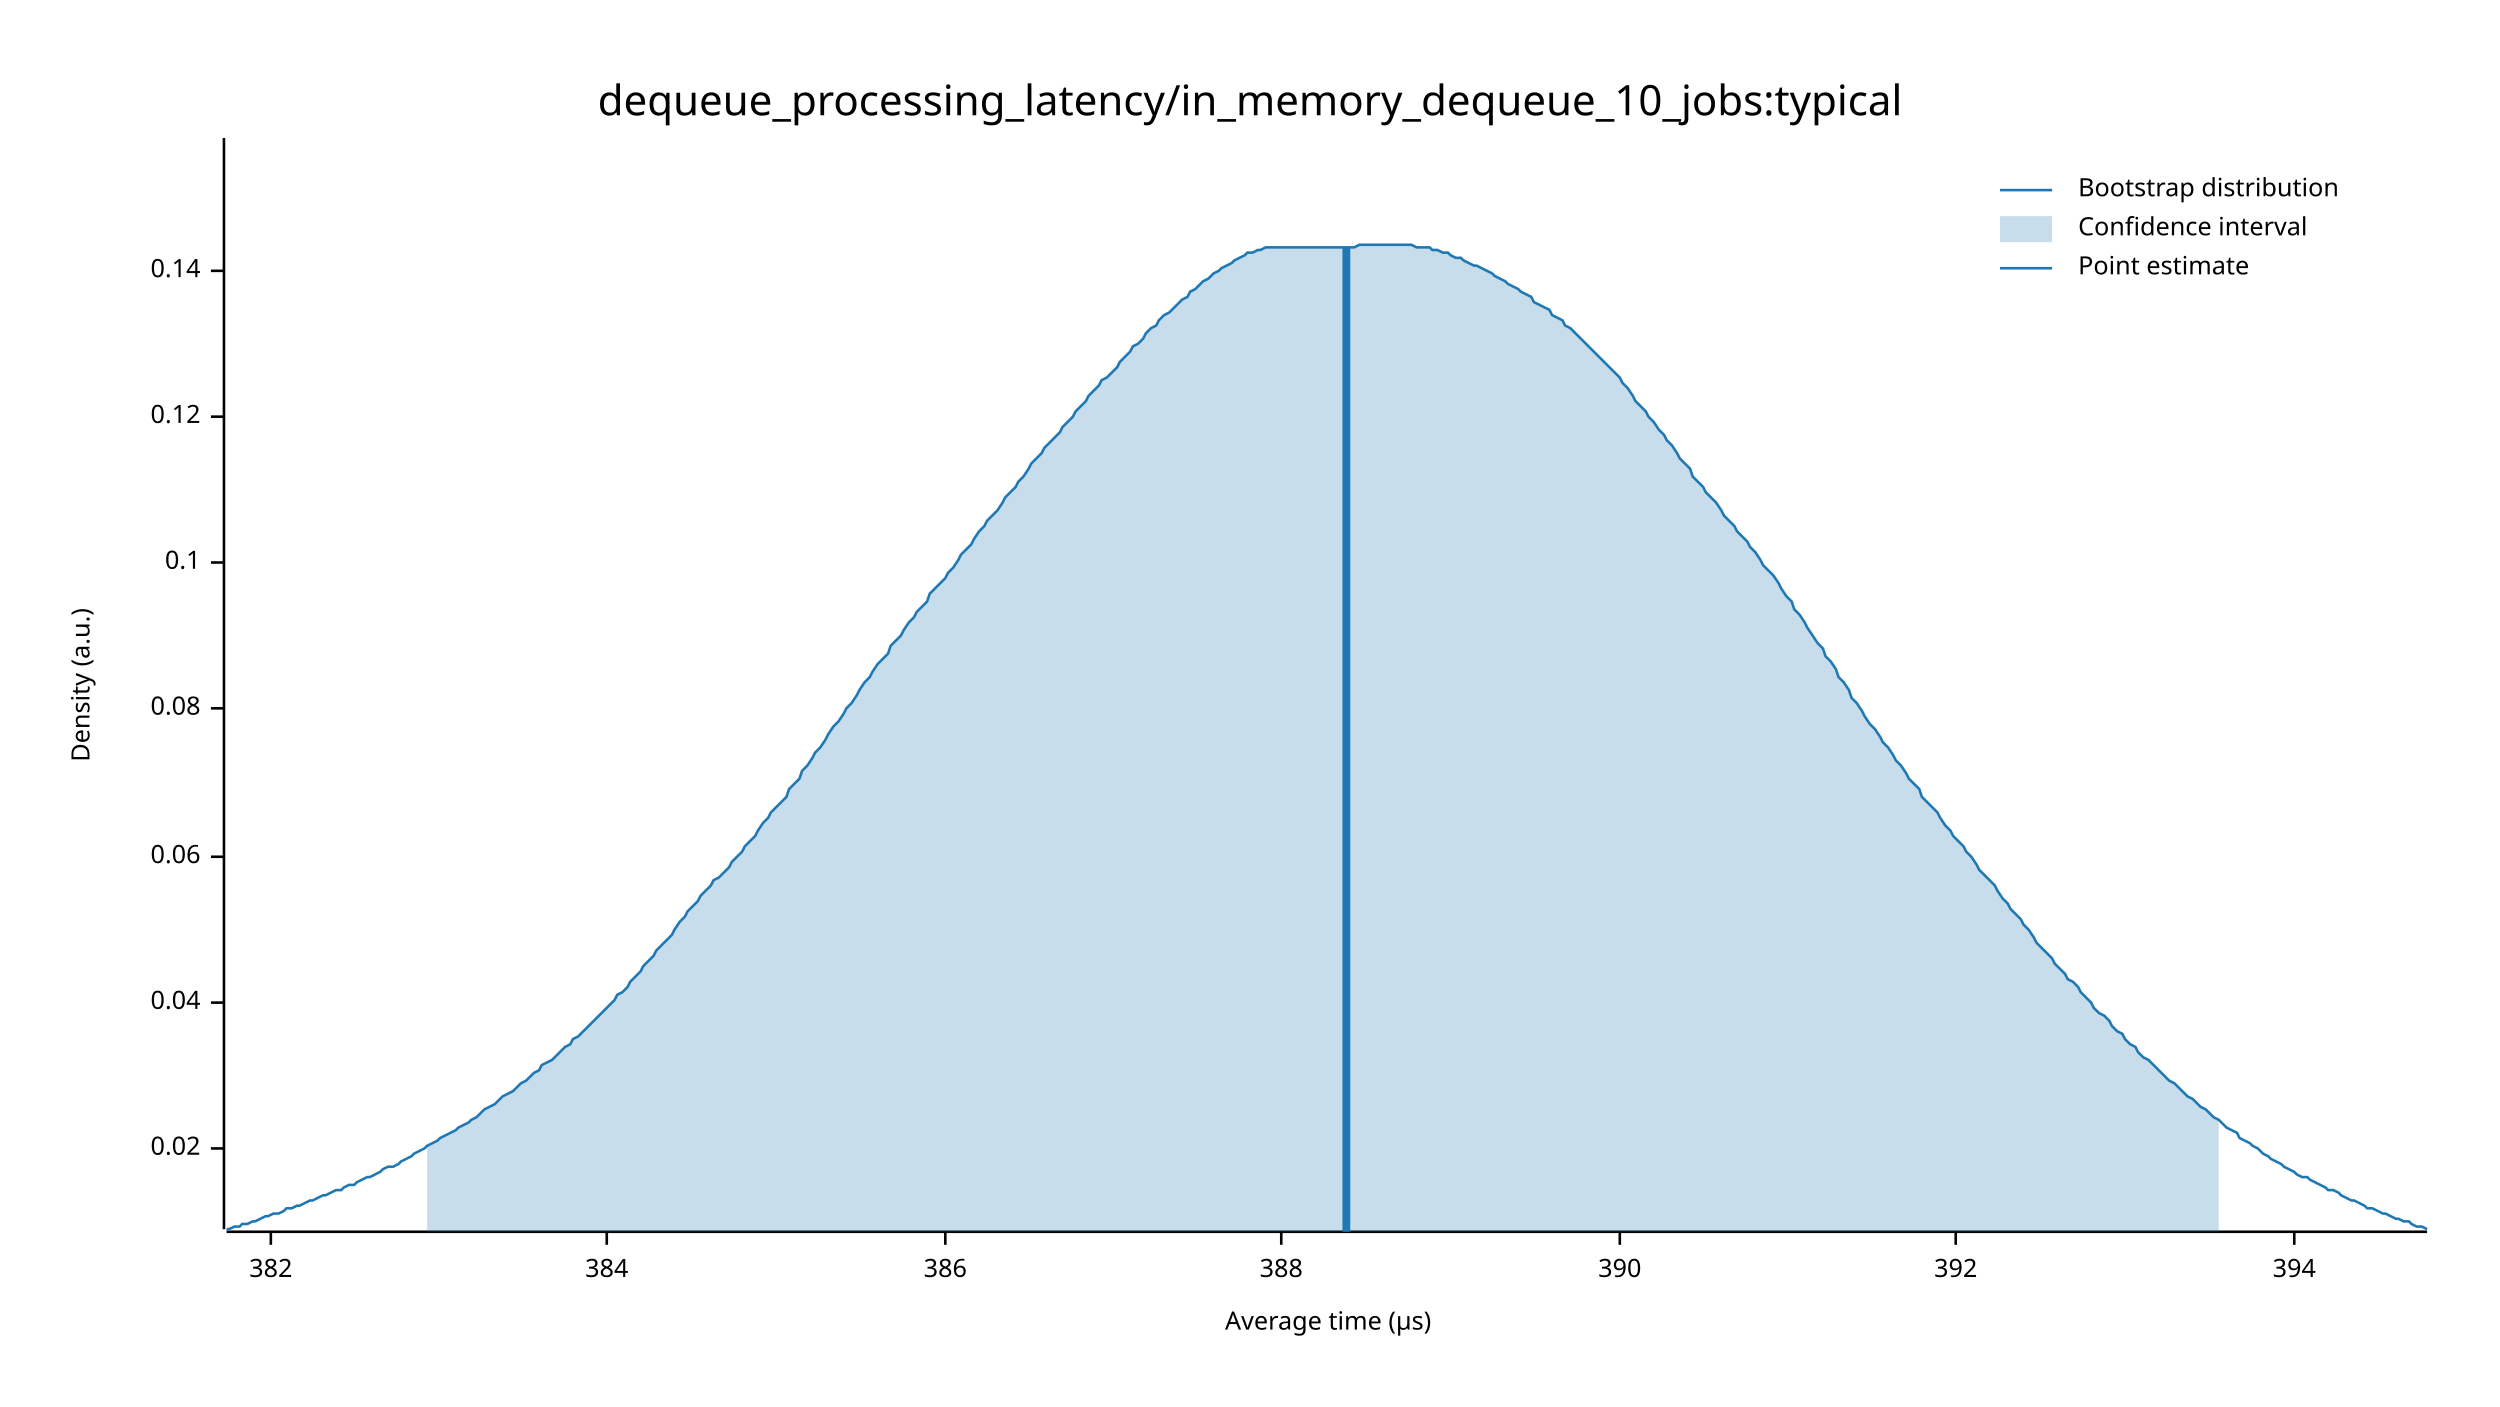
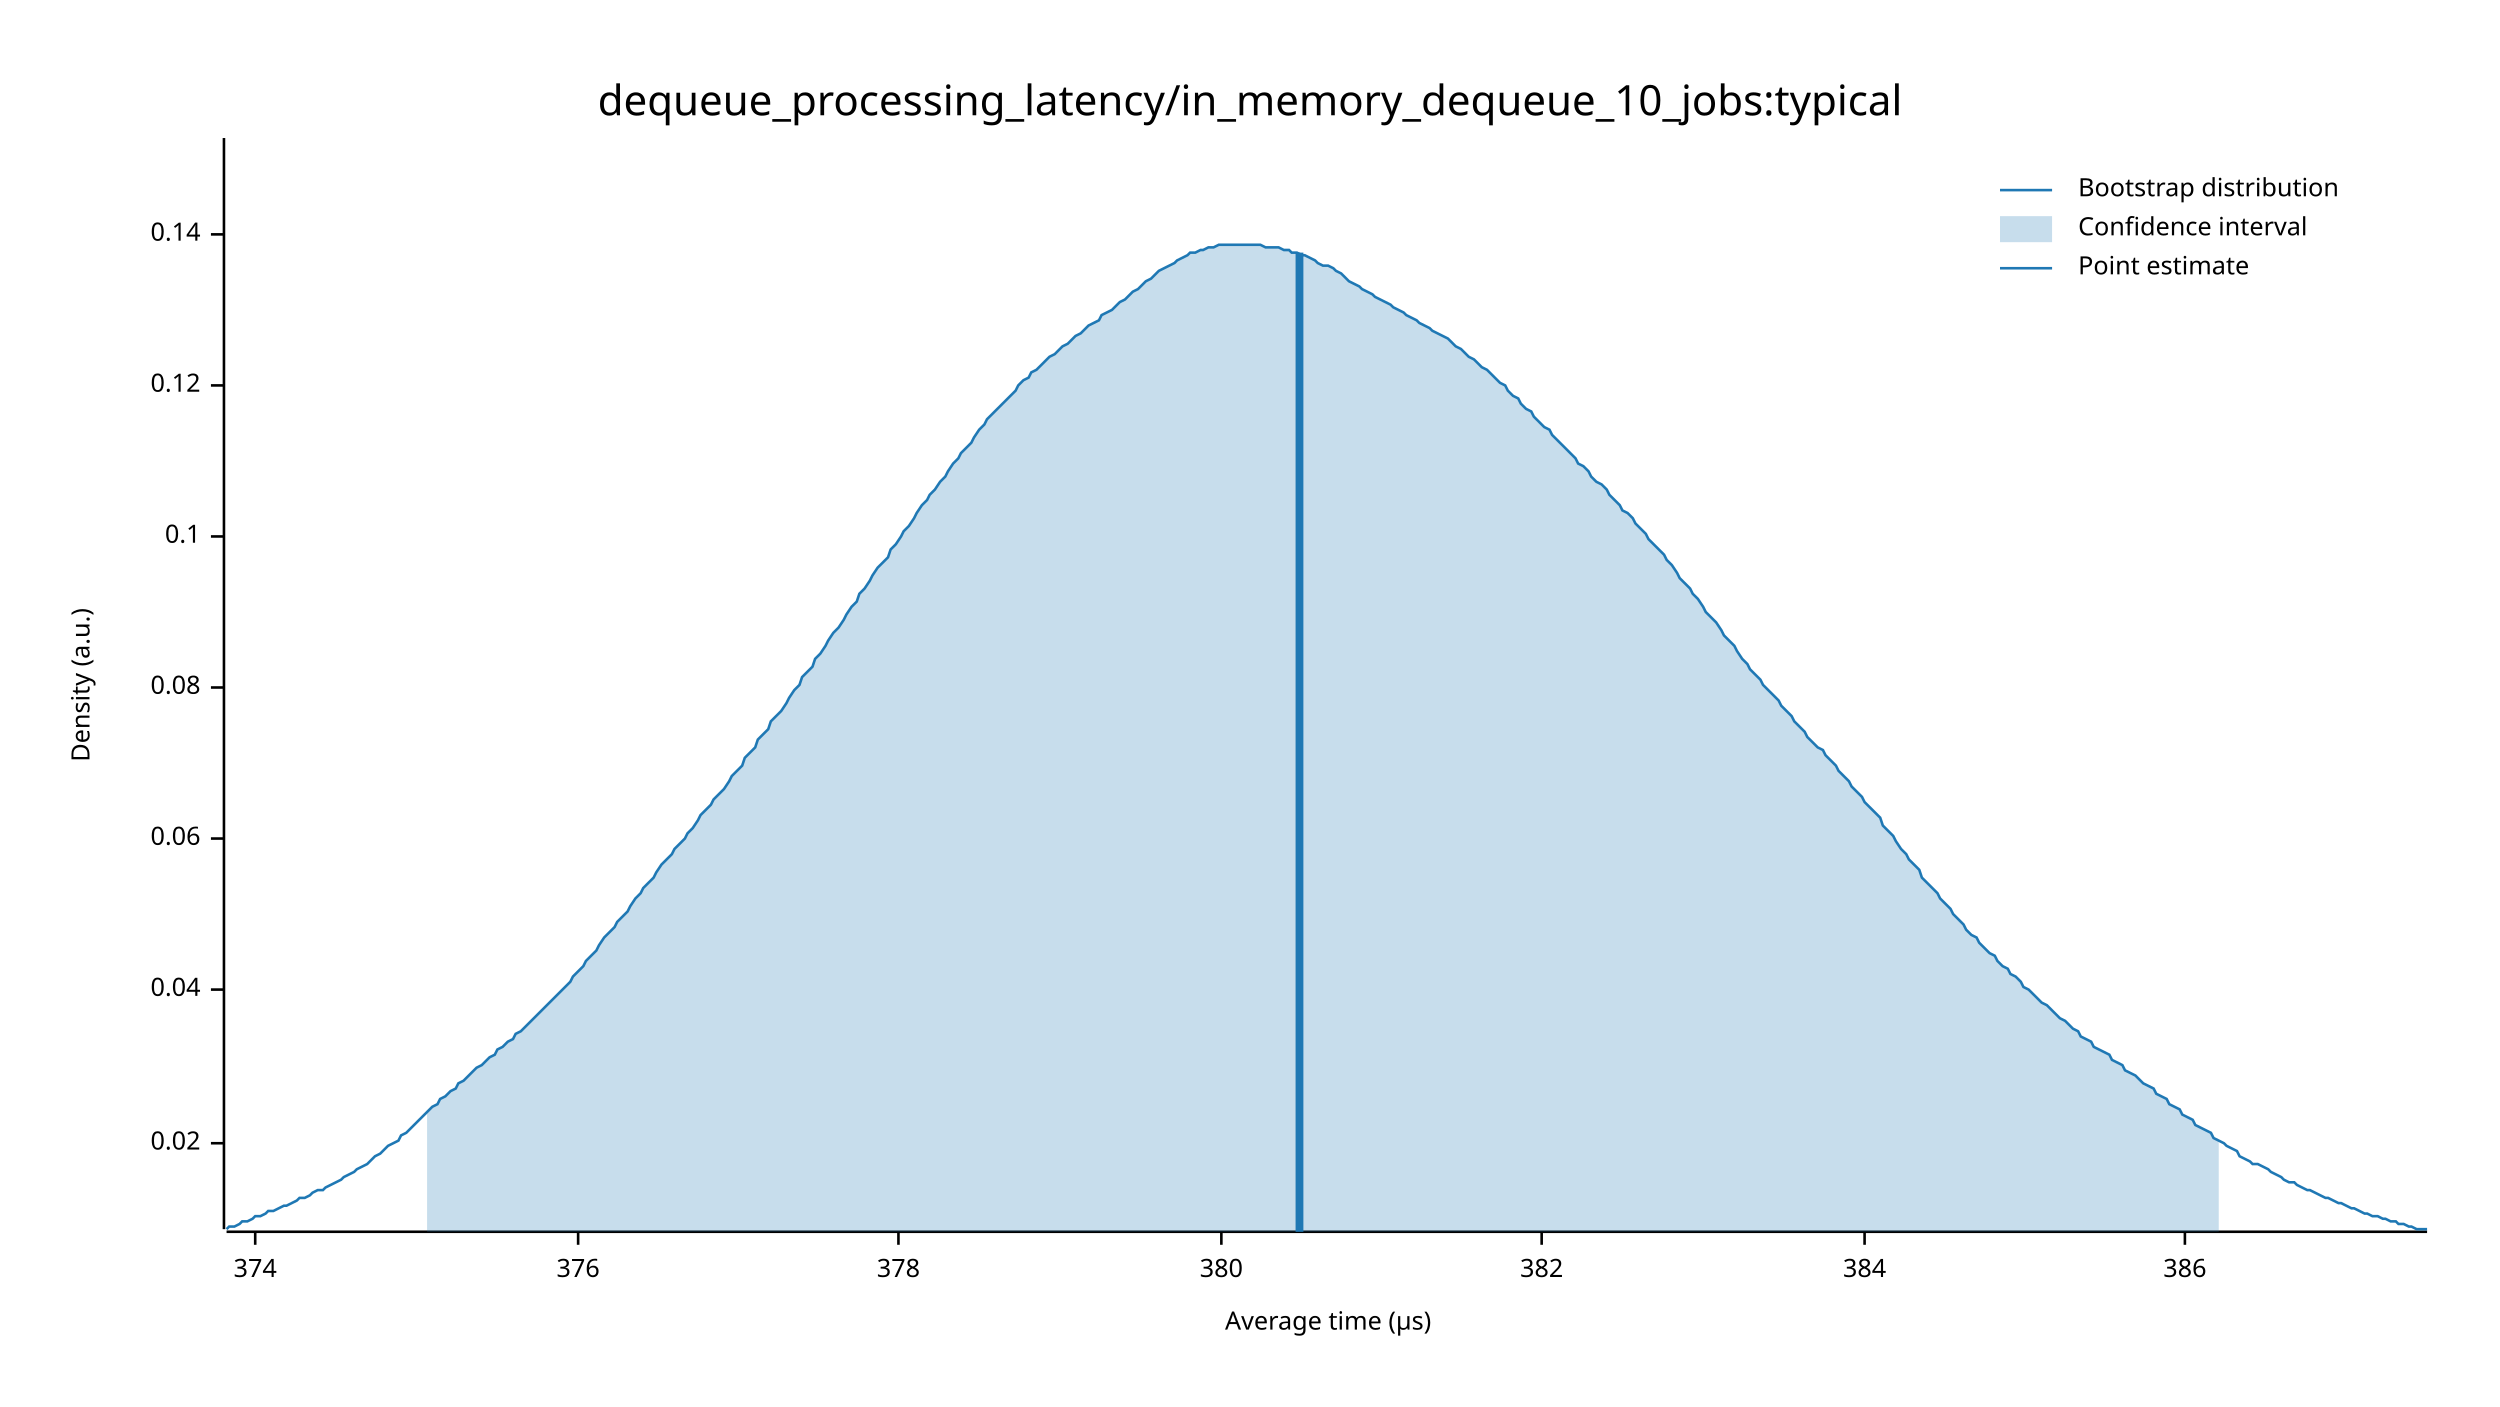
<svg xmlns="http://www.w3.org/2000/svg" width="960" height="540" viewBox="0 0 960 540">
  <text x="480" y="32" dy="0.76em" text-anchor="middle" font-family="sans-serif" font-size="16.129" opacity="1" fill="#000000">
dequeue_processing_latency/in_memory_dequeue_10_jobs:typical
</text>
  <text x="27" y="263" dy="0.76em" text-anchor="middle" font-family="sans-serif" font-size="9.677" opacity="1" fill="#000000" transform="rotate(270, 27, 263)">
Density (a.u.)
</text>
  <text x="510" y="513" dy="-0.5ex" text-anchor="middle" font-family="sans-serif" font-size="9.677" opacity="1" fill="#000000">
Average time (µs)
</text>
  <polyline fill="none" opacity="1" stroke="#000000" stroke-width="1" points="86,53 86,472 " />
-   <text x="77" y="441" dy="0.5ex" text-anchor="end" font-family="sans-serif" font-size="9.677" opacity="1" fill="#000000">
+   <text x="77" y="439" dy="0.5ex" text-anchor="end" font-family="sans-serif" font-size="9.677" opacity="1" fill="#000000">
0.02
</text>
-   <polyline fill="none" opacity="1" stroke="#000000" stroke-width="1" points="81,441 86,441 " />
-   <text x="77" y="385" dy="0.5ex" text-anchor="end" font-family="sans-serif" font-size="9.677" opacity="1" fill="#000000">
+   <polyline fill="none" opacity="1" stroke="#000000" stroke-width="1" points="81,439 86,439 " />
+   <text x="77" y="380" dy="0.5ex" text-anchor="end" font-family="sans-serif" font-size="9.677" opacity="1" fill="#000000">
0.04
</text>
-   <polyline fill="none" opacity="1" stroke="#000000" stroke-width="1" points="81,385 86,385 " />
-   <text x="77" y="329" dy="0.5ex" text-anchor="end" font-family="sans-serif" font-size="9.677" opacity="1" fill="#000000">
+   <polyline fill="none" opacity="1" stroke="#000000" stroke-width="1" points="81,380 86,380 " />
+   <text x="77" y="322" dy="0.5ex" text-anchor="end" font-family="sans-serif" font-size="9.677" opacity="1" fill="#000000">
0.06
</text>
-   <polyline fill="none" opacity="1" stroke="#000000" stroke-width="1" points="81,329 86,329 " />
-   <text x="77" y="272" dy="0.5ex" text-anchor="end" font-family="sans-serif" font-size="9.677" opacity="1" fill="#000000">
+   <polyline fill="none" opacity="1" stroke="#000000" stroke-width="1" points="81,322 86,322 " />
+   <text x="77" y="264" dy="0.5ex" text-anchor="end" font-family="sans-serif" font-size="9.677" opacity="1" fill="#000000">
0.08
</text>
-   <polyline fill="none" opacity="1" stroke="#000000" stroke-width="1" points="81,272 86,272 " />
-   <text x="77" y="216" dy="0.5ex" text-anchor="end" font-family="sans-serif" font-size="9.677" opacity="1" fill="#000000">
+   <polyline fill="none" opacity="1" stroke="#000000" stroke-width="1" points="81,264 86,264 " />
+   <text x="77" y="206" dy="0.5ex" text-anchor="end" font-family="sans-serif" font-size="9.677" opacity="1" fill="#000000">
0.1
</text>
-   <polyline fill="none" opacity="1" stroke="#000000" stroke-width="1" points="81,216 86,216 " />
-   <text x="77" y="160" dy="0.5ex" text-anchor="end" font-family="sans-serif" font-size="9.677" opacity="1" fill="#000000">
+   <polyline fill="none" opacity="1" stroke="#000000" stroke-width="1" points="81,206 86,206 " />
+   <text x="77" y="148" dy="0.5ex" text-anchor="end" font-family="sans-serif" font-size="9.677" opacity="1" fill="#000000">
0.12
</text>
-   <polyline fill="none" opacity="1" stroke="#000000" stroke-width="1" points="81,160 86,160 " />
-   <text x="77" y="104" dy="0.5ex" text-anchor="end" font-family="sans-serif" font-size="9.677" opacity="1" fill="#000000">
+   <polyline fill="none" opacity="1" stroke="#000000" stroke-width="1" points="81,148 86,148 " />
+   <text x="77" y="90" dy="0.5ex" text-anchor="end" font-family="sans-serif" font-size="9.677" opacity="1" fill="#000000">
0.14
</text>
-   <polyline fill="none" opacity="1" stroke="#000000" stroke-width="1" points="81,104 86,104 " />
+   <polyline fill="none" opacity="1" stroke="#000000" stroke-width="1" points="81,90 86,90 " />
  <polyline fill="none" opacity="1" stroke="#000000" stroke-width="1" points="87,473 932,473 " />
-   <text x="104" y="483" dy="0.76em" text-anchor="middle" font-family="sans-serif" font-size="9.677" opacity="1" fill="#000000">
+   <text x="98" y="483" dy="0.76em" text-anchor="middle" font-family="sans-serif" font-size="9.677" opacity="1" fill="#000000">
+ 374
+ </text>
+   <polyline fill="none" opacity="1" stroke="#000000" stroke-width="1" points="98,473 98,478 " />
+   <text x="222" y="483" dy="0.76em" text-anchor="middle" font-family="sans-serif" font-size="9.677" opacity="1" fill="#000000">
+ 376
+ </text>
+   <polyline fill="none" opacity="1" stroke="#000000" stroke-width="1" points="222,473 222,478 " />
+   <text x="345" y="483" dy="0.76em" text-anchor="middle" font-family="sans-serif" font-size="9.677" opacity="1" fill="#000000">
+ 378
+ </text>
+   <polyline fill="none" opacity="1" stroke="#000000" stroke-width="1" points="345,473 345,478 " />
+   <text x="469" y="483" dy="0.76em" text-anchor="middle" font-family="sans-serif" font-size="9.677" opacity="1" fill="#000000">
+ 380
+ </text>
+   <polyline fill="none" opacity="1" stroke="#000000" stroke-width="1" points="469,473 469,478 " />
+   <text x="592" y="483" dy="0.76em" text-anchor="middle" font-family="sans-serif" font-size="9.677" opacity="1" fill="#000000">
382
</text>
-   <polyline fill="none" opacity="1" stroke="#000000" stroke-width="1" points="104,473 104,478 " />
-   <text x="233" y="483" dy="0.76em" text-anchor="middle" font-family="sans-serif" font-size="9.677" opacity="1" fill="#000000">
+   <polyline fill="none" opacity="1" stroke="#000000" stroke-width="1" points="592,473 592,478 " />
+   <text x="716" y="483" dy="0.76em" text-anchor="middle" font-family="sans-serif" font-size="9.677" opacity="1" fill="#000000">
384
</text>
-   <polyline fill="none" opacity="1" stroke="#000000" stroke-width="1" points="233,473 233,478 " />
-   <text x="363" y="483" dy="0.76em" text-anchor="middle" font-family="sans-serif" font-size="9.677" opacity="1" fill="#000000">
+   <polyline fill="none" opacity="1" stroke="#000000" stroke-width="1" points="716,473 716,478 " />
+   <text x="839" y="483" dy="0.76em" text-anchor="middle" font-family="sans-serif" font-size="9.677" opacity="1" fill="#000000">
386
</text>
-   <polyline fill="none" opacity="1" stroke="#000000" stroke-width="1" points="363,473 363,478 " />
-   <text x="492" y="483" dy="0.76em" text-anchor="middle" font-family="sans-serif" font-size="9.677" opacity="1" fill="#000000">
- 388
- </text>
-   <polyline fill="none" opacity="1" stroke="#000000" stroke-width="1" points="492,473 492,478 " />
-   <text x="622" y="483" dy="0.76em" text-anchor="middle" font-family="sans-serif" font-size="9.677" opacity="1" fill="#000000">
- 390
- </text>
-   <polyline fill="none" opacity="1" stroke="#000000" stroke-width="1" points="622,473 622,478 " />
-   <text x="751" y="483" dy="0.76em" text-anchor="middle" font-family="sans-serif" font-size="9.677" opacity="1" fill="#000000">
- 392
- </text>
-   <polyline fill="none" opacity="1" stroke="#000000" stroke-width="1" points="751,473 751,478 " />
-   <text x="881" y="483" dy="0.76em" text-anchor="middle" font-family="sans-serif" font-size="9.677" opacity="1" fill="#000000">
- 394
- </text>
-   <polyline fill="none" opacity="1" stroke="#000000" stroke-width="1" points="881,473 881,478 " />
-   <polyline fill="none" opacity="1" stroke="#1F78B4" stroke-width="1" points="87,472 88,472 90,471 92,471 93,470 95,470 97,469 98,469 100,468 102,467 103,467 105,466 107,466 109,465 110,464 112,464 114,463 115,463 117,462 119,461 120,461 122,460 124,459 125,459 127,458 129,457 131,457 132,456 134,455 136,455 137,454 139,453 141,452 142,452 144,451 146,450 147,449 149,448 151,448 153,447 154,446 156,445 158,444 159,443 161,442 163,441 164,440 166,439 168,438 169,437 171,436 173,435 175,434 176,433 178,432 180,431 181,430 183,429 185,427 186,426 188,425 190,424 191,423 193,421 195,420 197,419 198,418 200,416 202,415 203,414 205,412 207,411 208,409 210,408 212,407 214,405 215,404 217,402 219,401 220,399 222,398 224,396 225,395 227,393 229,391 230,390 232,388 234,386 236,384 237,382 239,381 241,379 242,377 244,375 246,373 247,371 249,369 251,367 252,365 254,363 256,361 258,359 259,357 261,354 263,352 264,350 266,348 268,346 269,344 271,342 273,340 274,338 276,337 278,335 280,333 281,331 283,329 285,327 286,325 288,323 290,321 291,319 293,316 295,314 296,312 298,310 300,308 302,306 303,303 305,301 307,299 308,296 310,294 312,291 313,289 315,287 317,284 318,282 320,279 322,277 324,274 325,272 327,270 329,267 330,265 332,262 334,260 335,258 337,255 339,253 341,251 342,248 344,246 346,244 347,242 349,239 351,237 352,235 354,233 356,231 357,228 359,226 361,224 363,222 364,220 366,218 368,215 369,213 371,211 373,209 374,207 376,204 378,202 379,200 381,198 383,196 385,193 386,191 388,189 390,187 391,185 393,183 395,180 396,178 398,176 400,174 401,172 403,170 405,168 407,166 408,164 410,162 412,160 413,158 415,156 417,154 418,152 420,150 422,148 423,146 425,145 427,143 429,141 430,139 432,137 434,135 435,133 437,132 439,130 440,128 442,126 444,125 445,123 447,121 449,120 451,118 452,117 454,115 456,114 457,112 459,111 461,109 462,108 464,107 466,105 468,104 469,103 471,102 473,101 474,100 476,99 478,98 479,97 481,97 483,96 484,96 486,95 488,95 490,95 491,95 493,95 495,95 496,95 498,95 500,95 501,95 503,95 505,95 506,95 508,95 510,95 512,95 513,95 515,95 517,95 518,95 520,95 522,94 523,94 525,94 527,94 528,94 530,94 532,94 534,94 535,94 537,94 539,94 540,94 542,94 544,95 545,95 547,95 549,95 550,96 552,96 554,97 556,97 557,98 559,99 561,99 562,100 564,101 566,102 567,102 569,103 571,104 573,105 574,106 576,107 578,108 579,109 581,110 583,111 584,112 586,113 588,114 589,116 591,117 593,118 595,119 596,121 598,122 600,123 601,125 603,126 605,128 606,129 608,131 610,133 611,134 613,136 615,138 617,140 618,141 620,143 622,145 623,147 625,149 627,152 628,154 630,156 632,158 633,160 635,162 637,165 639,167 640,169 642,171 644,174 645,176 647,178 649,180 650,183 652,185 654,187 655,189 657,191 659,193 661,196 662,198 664,200 666,202 667,204 669,206 671,208 672,210 674,212 676,215 677,217 679,219 681,221 683,224 684,226 686,229 688,231 689,234 691,236 693,239 694,241 696,244 698,247 700,249 701,252 703,254 705,257 706,260 708,262 710,265 711,268 713,270 715,273 716,275 718,278 720,280 722,283 723,285 725,287 727,290 728,292 730,294 732,297 733,299 735,301 737,303 738,306 740,308 742,310 744,312 745,314 747,317 749,319 750,321 752,323 754,325 755,327 757,329 759,332 760,334 762,336 764,338 766,340 767,342 769,345 771,347 772,349 774,351 776,353 777,355 779,357 781,360 782,362 784,364 786,366 788,368 789,370 791,372 793,374 794,376 796,377 798,379 799,381 801,383 803,385 804,387 806,389 808,390 810,392 811,394 813,396 815,397 816,399 818,401 820,402 821,404 823,406 825,407 827,409 828,410 830,412 832,414 833,415 835,416 837,418 838,419 840,421 842,422 843,423 845,425 847,426 849,428 850,429 852,430 854,432 855,433 857,434 859,435 860,437 862,438 864,439 865,440 867,441 869,443 871,444 872,445 874,446 876,447 877,448 879,449 881,450 882,451 884,452 886,452 887,453 889,454 891,455 893,456 894,457 896,457 898,458 899,459 901,460 903,461 904,461 906,462 908,463 909,464 911,464 913,465 915,466 916,466 918,467 920,468 921,468 923,469 925,469 926,470 928,471 930,471 932,472 " />
-   <polygon opacity="0.25" fill="#1F78B4" points="164,440 166,439 168,438 169,437 171,436 173,435 175,434 176,433 178,432 180,431 181,430 183,429 185,427 186,426 188,425 190,424 191,423 193,421 195,420 197,419 198,418 200,416 202,415 203,414 205,412 207,411 208,409 210,408 212,407 214,405 215,404 217,402 219,401 220,399 222,398 224,396 225,395 227,393 229,391 230,390 232,388 234,386 236,384 237,382 239,381 241,379 242,377 244,375 246,373 247,371 249,369 251,367 252,365 254,363 256,361 258,359 259,357 261,354 263,352 264,350 266,348 268,346 269,344 271,342 273,340 274,338 276,337 278,335 280,333 281,331 283,329 285,327 286,325 288,323 290,321 291,319 293,316 295,314 296,312 298,310 300,308 302,306 303,303 305,301 307,299 308,296 310,294 312,291 313,289 315,287 317,284 318,282 320,279 322,277 324,274 325,272 327,270 329,267 330,265 332,262 334,260 335,258 337,255 339,253 341,251 342,248 344,246 346,244 347,242 349,239 351,237 352,235 354,233 356,231 357,228 359,226 361,224 363,222 364,220 366,218 368,215 369,213 371,211 373,209 374,207 376,204 378,202 379,200 381,198 383,196 385,193 386,191 388,189 390,187 391,185 393,183 395,180 396,178 398,176 400,174 401,172 403,170 405,168 407,166 408,164 410,162 412,160 413,158 415,156 417,154 418,152 420,150 422,148 423,146 425,145 427,143 429,141 430,139 432,137 434,135 435,133 437,132 439,130 440,128 442,126 444,125 445,123 447,121 449,120 451,118 452,117 454,115 456,114 457,112 459,111 461,109 462,108 464,107 466,105 468,104 469,103 471,102 473,101 474,100 476,99 478,98 479,97 481,97 483,96 484,96 486,95 488,95 490,95 491,95 493,95 495,95 496,95 498,95 500,95 501,95 503,95 505,95 506,95 508,95 510,95 512,95 513,95 515,95 517,95 518,95 520,95 522,94 523,94 525,94 527,94 528,94 530,94 532,94 534,94 535,94 537,94 539,94 540,94 542,94 544,95 545,95 547,95 549,95 550,96 552,96 554,97 556,97 557,98 559,99 561,99 562,100 564,101 566,102 567,102 569,103 571,104 573,105 574,106 576,107 578,108 579,109 581,110 583,111 584,112 586,113 588,114 589,116 591,117 593,118 595,119 596,121 598,122 600,123 601,125 603,126 605,128 606,129 608,131 610,133 611,134 613,136 615,138 617,140 618,141 620,143 622,145 623,147 625,149 627,152 628,154 630,156 632,158 633,160 635,162 637,165 639,167 640,169 642,171 644,174 645,176 647,178 649,180 650,183 652,185 654,187 655,189 657,191 659,193 661,196 662,198 664,200 666,202 667,204 669,206 671,208 672,210 674,212 676,215 677,217 679,219 681,221 683,224 684,226 686,229 688,231 689,234 691,236 693,239 694,241 696,244 698,247 700,249 701,252 703,254 705,257 706,260 708,262 710,265 711,268 713,270 715,273 716,275 718,278 720,280 722,283 723,285 725,287 727,290 728,292 730,294 732,297 733,299 735,301 737,303 738,306 740,308 742,310 744,312 745,314 747,317 749,319 750,321 752,323 754,325 755,327 757,329 759,332 760,334 762,336 764,338 766,340 767,342 769,345 771,347 772,349 774,351 776,353 777,355 779,357 781,360 782,362 784,364 786,366 788,368 789,370 791,372 793,374 794,376 796,377 798,379 799,381 801,383 803,385 804,387 806,389 808,390 810,392 811,394 813,396 815,397 816,399 818,401 820,402 821,404 823,406 825,407 827,409 828,410 830,412 832,414 833,415 835,416 837,418 838,419 840,421 842,422 843,423 845,425 847,426 849,428 850,429 852,430 852,473 164,473 " />
-   <polyline fill="none" opacity="1" stroke="#1F78B4" stroke-width="3" points="517,473 517,95 " />
+   <polyline fill="none" opacity="1" stroke="#000000" stroke-width="1" points="839,473 839,478 " />
+   <polyline fill="none" opacity="1" stroke="#1F78B4" stroke-width="1" points="87,472 88,471 90,471 92,470 93,469 95,469 97,468 98,467 100,467 102,466 103,465 105,465 107,464 109,463 110,463 112,462 114,461 115,460 117,460 119,459 120,458 122,457 124,457 125,456 127,455 129,454 131,453 132,452 134,451 136,450 137,449 139,448 141,447 142,446 144,444 146,443 147,442 149,440 151,439 153,438 154,436 156,435 158,433 159,432 161,430 163,428 164,427 166,425 168,424 169,422 171,421 173,419 175,418 176,416 178,415 180,413 181,412 183,410 185,409 186,408 188,406 190,405 191,403 193,402 195,400 197,399 198,397 200,396 202,394 203,393 205,391 207,389 208,388 210,386 212,384 214,382 215,381 217,379 219,377 220,375 222,373 224,371 225,369 227,367 229,365 230,363 232,360 234,358 236,356 237,354 239,352 241,350 242,348 244,345 246,343 247,341 249,339 251,337 252,335 254,332 256,330 258,328 259,326 261,324 263,322 264,320 266,318 268,315 269,313 271,311 273,309 274,307 276,305 278,303 280,300 281,298 283,296 285,294 286,291 288,289 290,287 291,284 293,282 295,280 296,277 298,275 300,273 302,270 303,268 305,265 307,263 308,260 310,258 312,256 313,253 315,251 317,248 318,246 320,243 322,241 324,238 325,236 327,233 329,231 330,228 332,226 334,223 335,221 337,218 339,216 341,214 342,211 344,209 346,206 347,204 349,202 351,199 352,197 354,194 356,192 357,190 359,188 361,185 363,183 364,181 366,178 368,176 369,174 371,172 373,170 374,168 376,165 378,163 379,161 381,159 383,157 385,155 386,154 388,152 390,150 391,148 393,146 395,145 396,143 398,142 400,140 401,139 403,137 405,136 407,134 408,133 410,132 412,130 413,129 415,128 417,126 418,125 420,124 422,123 423,121 425,120 427,119 429,117 430,116 432,115 434,113 435,112 437,111 439,109 440,108 442,107 444,105 445,104 447,103 449,102 451,101 452,100 454,99 456,98 457,97 459,97 461,96 462,96 464,95 466,95 468,94 469,94 471,94 473,94 474,94 476,94 478,94 479,94 481,94 483,94 484,94 486,95 488,95 490,95 491,95 493,96 495,96 496,97 498,97 500,98 501,98 503,99 505,100 506,101 508,102 510,102 512,103 513,104 515,105 517,107 518,108 520,109 522,110 523,111 525,112 527,113 528,114 530,115 532,116 534,117 535,118 537,119 539,120 540,121 542,122 544,123 545,124 547,125 549,126 550,127 552,128 554,129 556,130 557,131 559,133 561,134 562,135 564,137 566,138 567,139 569,141 571,142 573,144 574,145 576,147 578,148 579,150 581,152 583,153 584,155 586,157 588,158 589,160 591,162 593,164 595,165 596,167 598,169 600,171 601,172 603,174 605,176 606,178 608,179 610,181 611,183 613,185 615,186 617,188 618,190 620,192 622,194 623,196 625,197 627,199 628,201 630,203 632,205 633,207 635,209 637,211 639,213 640,215 642,217 644,220 645,222 647,224 649,226 650,228 652,230 654,233 655,235 657,237 659,239 661,242 662,244 664,246 666,248 667,250 669,253 671,255 672,257 674,259 676,261 677,263 679,265 681,267 683,269 684,271 686,273 688,275 689,277 691,279 693,281 694,283 696,285 698,287 700,288 701,290 703,292 705,294 706,296 708,298 710,300 711,302 713,304 715,306 716,308 718,310 720,312 722,314 723,317 725,319 727,321 728,323 730,326 732,328 733,330 735,332 737,334 738,337 740,339 742,341 744,343 745,345 747,347 749,349 750,351 752,353 754,355 755,357 757,359 759,360 760,362 762,364 764,366 766,367 767,369 769,371 771,372 772,374 774,375 776,377 777,379 779,380 781,382 782,383 784,385 786,386 788,388 789,389 791,391 793,392 794,393 796,395 798,396 799,398 801,399 803,400 804,402 806,403 808,404 810,405 811,407 813,408 815,409 816,411 818,412 820,413 821,414 823,416 825,417 827,418 828,420 830,421 832,422 833,424 835,425 837,426 838,428 840,429 842,430 843,432 845,433 847,434 849,435 850,437 852,438 854,439 855,440 857,441 859,442 860,444 862,445 864,446 865,447 867,447 869,448 871,449 872,450 874,451 876,452 877,453 879,454 881,454 882,455 884,456 886,457 887,457 889,458 891,459 893,460 894,460 896,461 898,462 899,462 901,463 903,464 904,464 906,465 908,466 909,466 911,467 913,467 915,468 916,468 918,469 920,469 921,470 923,470 925,471 926,471 928,472 930,472 932,472 " />
+   <polygon opacity="0.25" fill="#1F78B4" points="164,427 166,425 168,424 169,422 171,421 173,419 175,418 176,416 178,415 180,413 181,412 183,410 185,409 186,408 188,406 190,405 191,403 193,402 195,400 197,399 198,397 200,396 202,394 203,393 205,391 207,389 208,388 210,386 212,384 214,382 215,381 217,379 219,377 220,375 222,373 224,371 225,369 227,367 229,365 230,363 232,360 234,358 236,356 237,354 239,352 241,350 242,348 244,345 246,343 247,341 249,339 251,337 252,335 254,332 256,330 258,328 259,326 261,324 263,322 264,320 266,318 268,315 269,313 271,311 273,309 274,307 276,305 278,303 280,300 281,298 283,296 285,294 286,291 288,289 290,287 291,284 293,282 295,280 296,277 298,275 300,273 302,270 303,268 305,265 307,263 308,260 310,258 312,256 313,253 315,251 317,248 318,246 320,243 322,241 324,238 325,236 327,233 329,231 330,228 332,226 334,223 335,221 337,218 339,216 341,214 342,211 344,209 346,206 347,204 349,202 351,199 352,197 354,194 356,192 357,190 359,188 361,185 363,183 364,181 366,178 368,176 369,174 371,172 373,170 374,168 376,165 378,163 379,161 381,159 383,157 385,155 386,154 388,152 390,150 391,148 393,146 395,145 396,143 398,142 400,140 401,139 403,137 405,136 407,134 408,133 410,132 412,130 413,129 415,128 417,126 418,125 420,124 422,123 423,121 425,120 427,119 429,117 430,116 432,115 434,113 435,112 437,111 439,109 440,108 442,107 444,105 445,104 447,103 449,102 451,101 452,100 454,99 456,98 457,97 459,97 461,96 462,96 464,95 466,95 468,94 469,94 471,94 473,94 474,94 476,94 478,94 479,94 481,94 483,94 484,94 486,95 488,95 490,95 491,95 493,96 495,96 496,97 498,97 500,98 501,98 503,99 505,100 506,101 508,102 510,102 512,103 513,104 515,105 517,107 518,108 520,109 522,110 523,111 525,112 527,113 528,114 530,115 532,116 534,117 535,118 537,119 539,120 540,121 542,122 544,123 545,124 547,125 549,126 550,127 552,128 554,129 556,130 557,131 559,133 561,134 562,135 564,137 566,138 567,139 569,141 571,142 573,144 574,145 576,147 578,148 579,150 581,152 583,153 584,155 586,157 588,158 589,160 591,162 593,164 595,165 596,167 598,169 600,171 601,172 603,174 605,176 606,178 608,179 610,181 611,183 613,185 615,186 617,188 618,190 620,192 622,194 623,196 625,197 627,199 628,201 630,203 632,205 633,207 635,209 637,211 639,213 640,215 642,217 644,220 645,222 647,224 649,226 650,228 652,230 654,233 655,235 657,237 659,239 661,242 662,244 664,246 666,248 667,250 669,253 671,255 672,257 674,259 676,261 677,263 679,265 681,267 683,269 684,271 686,273 688,275 689,277 691,279 693,281 694,283 696,285 698,287 700,288 701,290 703,292 705,294 706,296 708,298 710,300 711,302 713,304 715,306 716,308 718,310 720,312 722,314 723,317 725,319 727,321 728,323 730,326 732,328 733,330 735,332 737,334 738,337 740,339 742,341 744,343 745,345 747,347 749,349 750,351 752,353 754,355 755,357 757,359 759,360 760,362 762,364 764,366 766,367 767,369 769,371 771,372 772,374 774,375 776,377 777,379 779,380 781,382 782,383 784,385 786,386 788,388 789,389 791,391 793,392 794,393 796,395 798,396 799,398 801,399 803,400 804,402 806,403 808,404 810,405 811,407 813,408 815,409 816,411 818,412 820,413 821,414 823,416 825,417 827,418 828,420 830,421 832,422 833,424 835,425 837,426 838,428 840,429 842,430 843,432 845,433 847,434 849,435 850,437 852,438 852,473 164,473 " />
+   <polyline fill="none" opacity="1" stroke="#1F78B4" stroke-width="3" points="499,473 499,97 " />
  <text x="798" y="68" dy="0.76em" text-anchor="start" font-family="sans-serif" font-size="9.677" opacity="1" fill="#000000">
Bootstrap distribution
</text>
  <text x="798" y="83" dy="0.76em" text-anchor="start" font-family="sans-serif" font-size="9.677" opacity="1" fill="#000000">
Confidence interval
</text>
  <text x="798" y="98" dy="0.76em" text-anchor="start" font-family="sans-serif" font-size="9.677" opacity="1" fill="#000000">
Point estimate
</text>
  <polyline fill="none" opacity="1" stroke="#1F78B4" stroke-width="1" points="768,73 788,73 " />
  <rect x="768" y="83" width="20" height="10" opacity="0.25" fill="#1F78B4" stroke="none" />
  <polyline fill="none" opacity="1" stroke="#1F78B4" stroke-width="1" points="768,103 788,103 " />
</svg>
